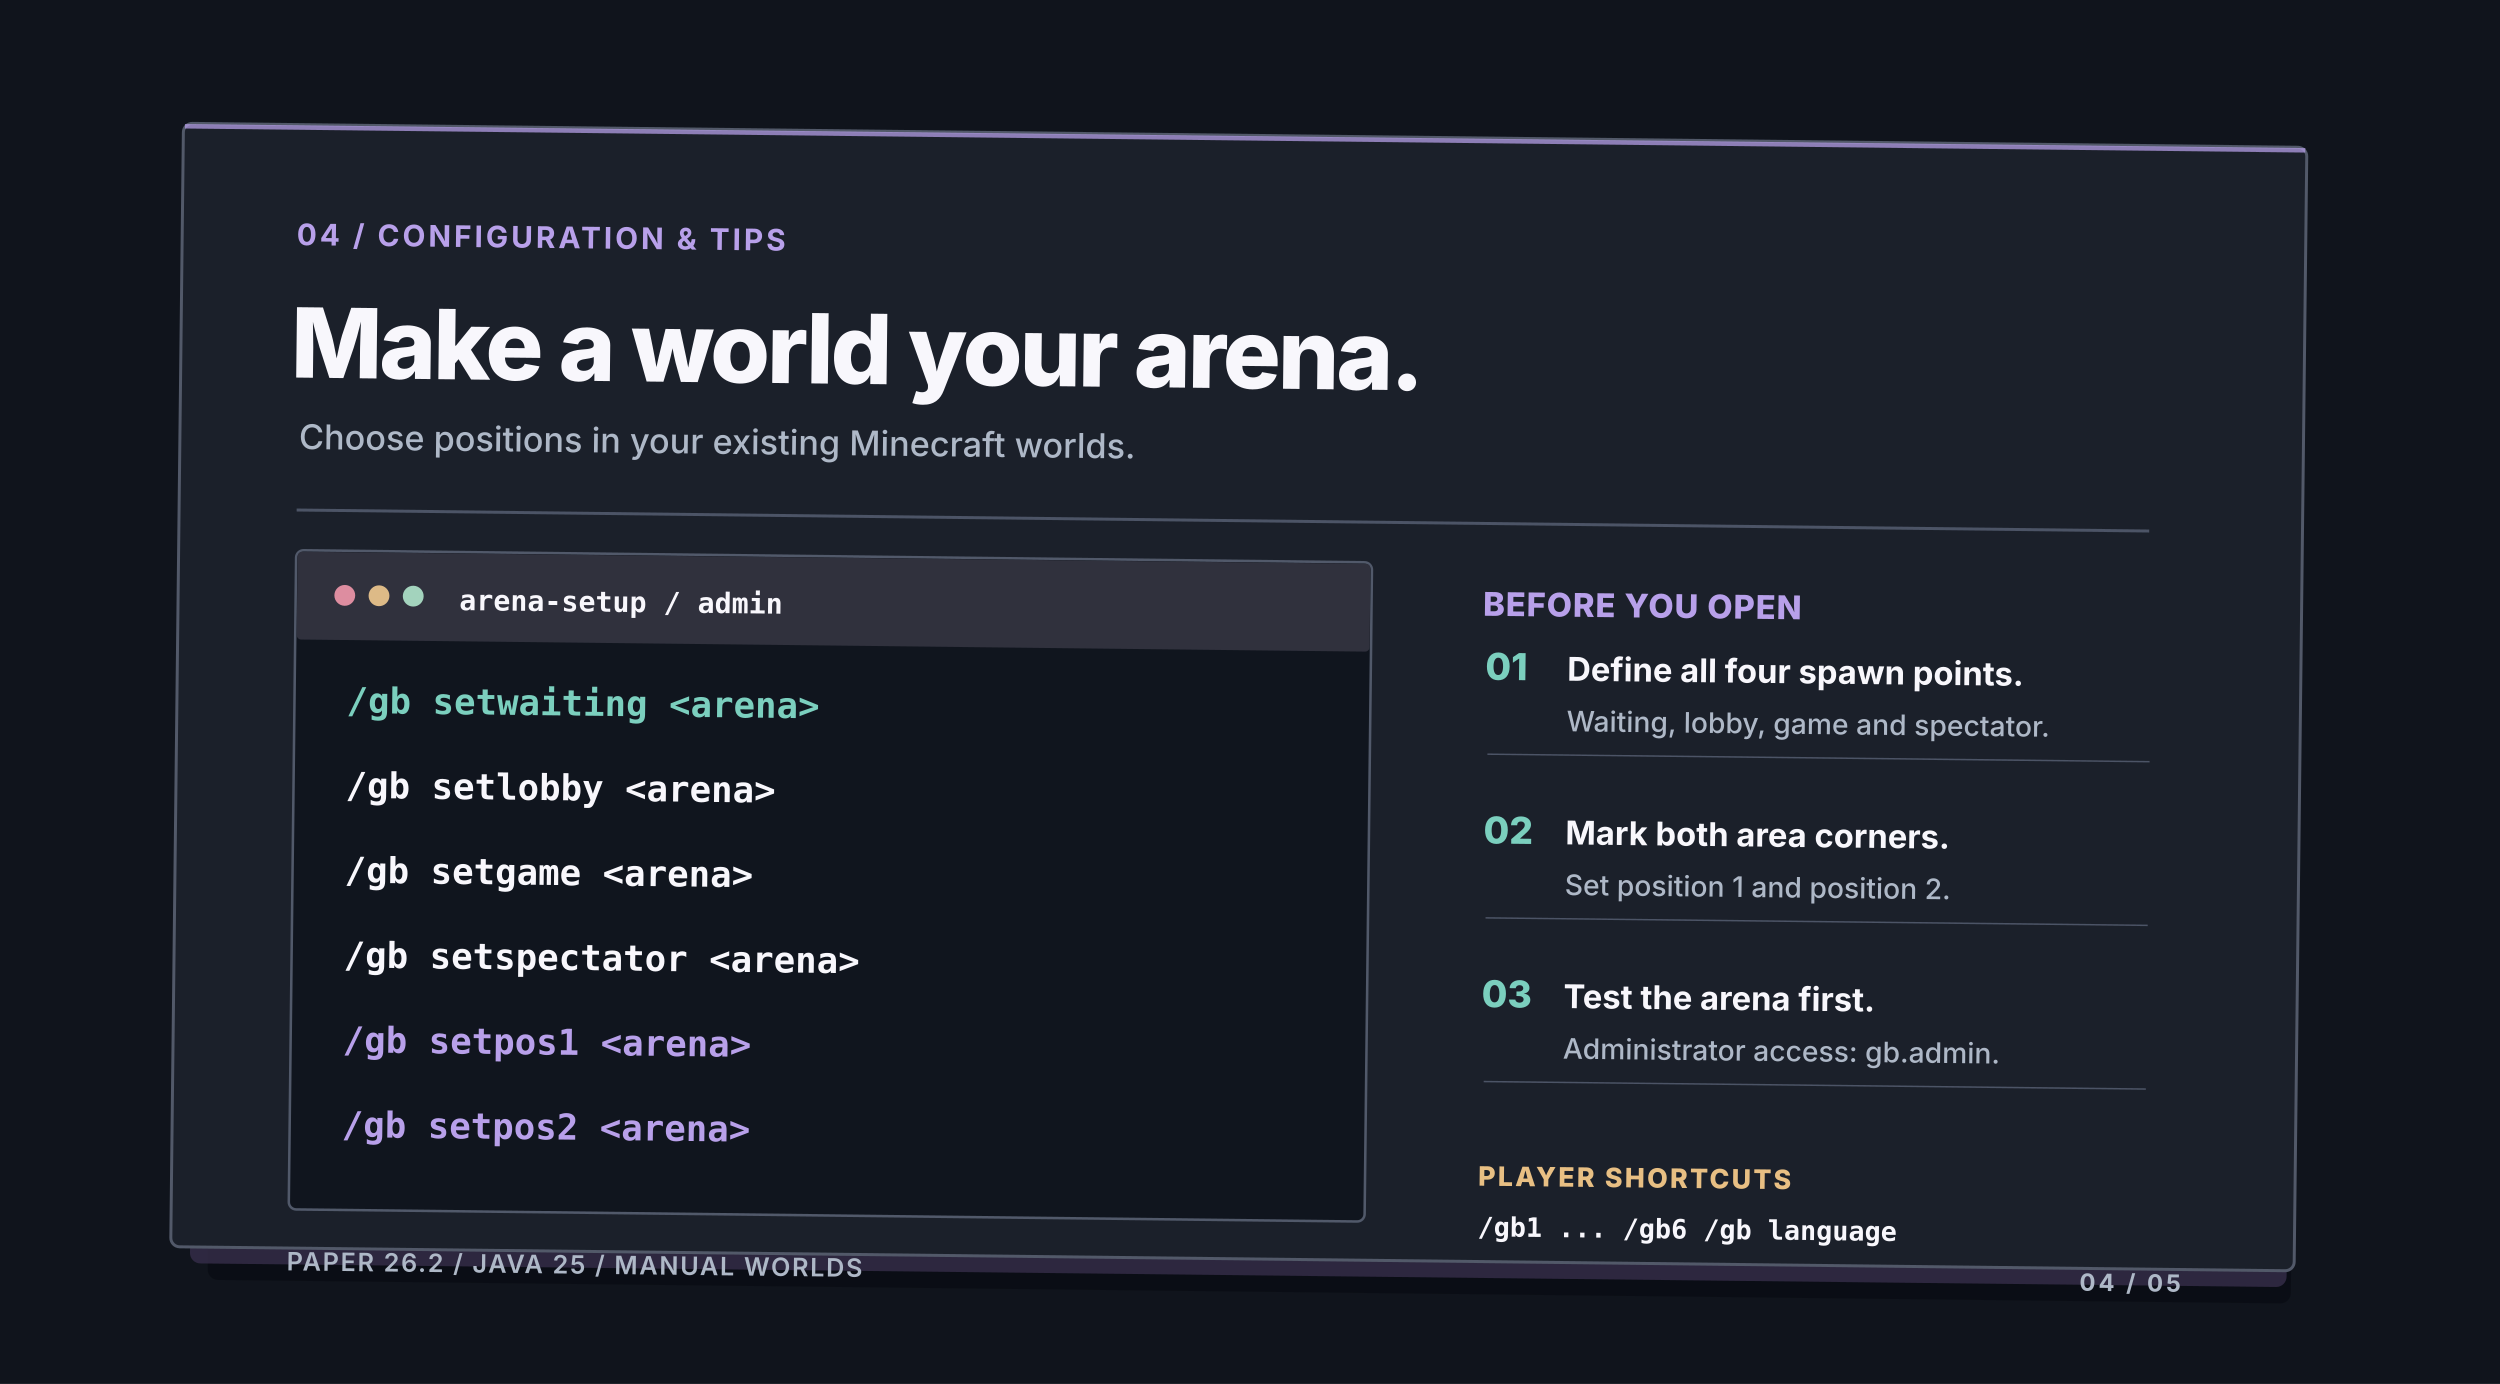
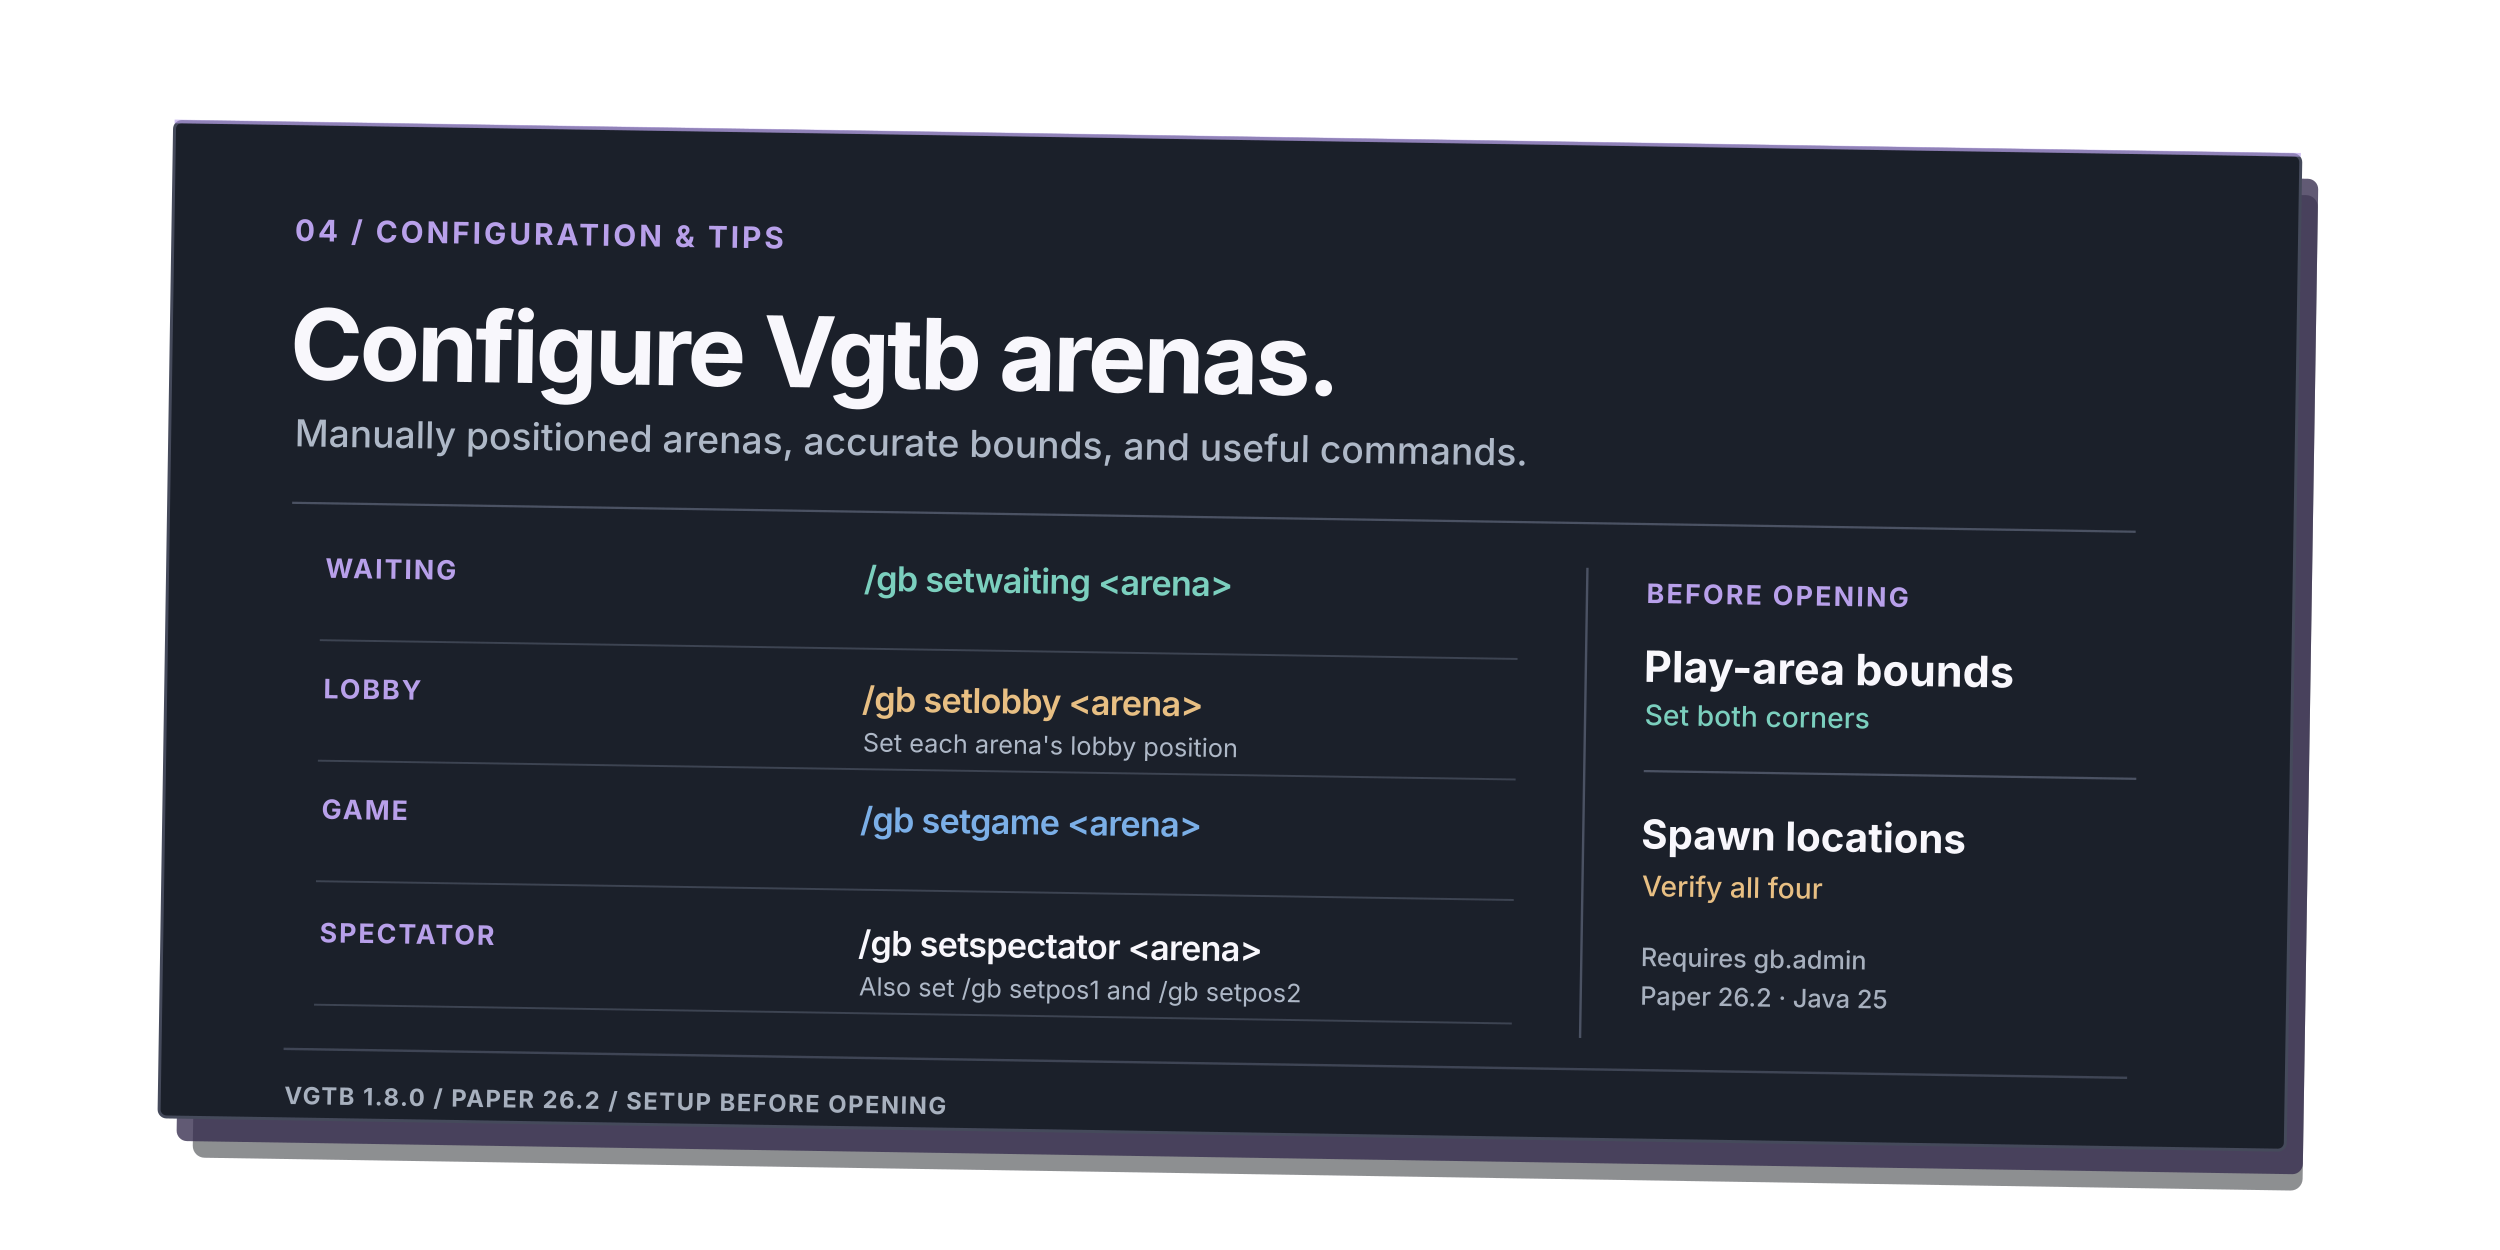
- <svg xmlns="http://www.w3.org/2000/svg" viewBox="0 0 1680 930" width="1680" height="930" role="img" aria-label="Useful verified arena commands and administrator tips.">
-   <defs>
-     <filter id="lift" x="-30%" y="-30%" width="175%" height="175%">
-       <feDropShadow dx="8" dy="10" stdDeviation="8" flood-color="#060911" flood-opacity=".3" />
-     </filter>
-   </defs>
-   <rect x="0" y="0" width="1680" height="930" fill="#10141C" rx="0" />
-   <g transform="rotate(0.65 840 465)">
-     <rect x="144" y="113" width="1400" height="755" fill="#05070D" rx="7" opacity=".48" />
-     <rect x="132" y="102" width="1409" height="755" fill="#362D4A" rx="7" opacity=".8" />
-     <rect x="119" y="91" width="1427" height="755" fill="#1B202A" rx="6" stroke="#525969" stroke-width="2" />
-     <path d="M120 93H1545" fill="none" stroke="#B8A0EA" stroke-width="3" opacity=".73" />
-     <text x="196" y="172" font-family="Inter,Arial,Helvetica,sans-serif" fill="#B8A0EA" font-weight="750" font-size="20" letter-spacing="2">04   /   CONFIGURATION &amp; TIPS</text>
-     <text x="193" y="261" font-family="Inter,Arial,Helvetica,sans-serif" fill="#F8F7FC" font-weight="780" font-size="65" letter-spacing="-2">Make a world your arena.</text>
-     <text x="199" y="309" font-family="Inter,Arial,Helvetica,sans-serif" fill="#AEB8C7" font-weight="490" font-size="23">Choose positions in your existing Minecraft worlds.</text>
-     <path d="M198 350H1443" fill="none" stroke="#4C5466" stroke-width="2" />
-     <rect x="198" y="377" width="723" height="443" fill="#10151E" rx="5" stroke="#51596A" stroke-width="1.7" />
-     <rect x="199" y="378" width="721" height="59" fill="#30313D" rx="3" />
-     <circle cx="231" cy="407" r="7" fill="#DD8DA0" />
-     <circle cx="254" cy="407" r="7" fill="#DDBA87" />
-     <circle cx="277" cy="407" r="7" fill="#A3D3BD" />
-     <text x="308" y="416" font-family="Consolas,Menlo,monospace" fill="#F8F7FC" font-size="19" font-weight="590">arena-setup / admin</text>
-     <text x="233" y="486" font-family="Consolas,Menlo,monospace" fill="#7BCFBE" font-size="24" font-weight="620">/gb setwaiting &lt;arena&gt;</text>
-     <text x="233" y="543" font-family="Consolas,Menlo,monospace" fill="#F8F7FC" font-size="24" font-weight="620">/gb setlobby &lt;arena&gt;</text>
-     <text x="233" y="600" font-family="Consolas,Menlo,monospace" fill="#F8F7FC" font-size="24" font-weight="620">/gb setgame &lt;arena&gt;</text>
-     <text x="233" y="657" font-family="Consolas,Menlo,monospace" fill="#F8F7FC" font-size="24" font-weight="620">/gb setspectator &lt;arena&gt;</text>
-     <text x="233" y="714" font-family="Consolas,Menlo,monospace" fill="#B8A0EA" font-size="24" font-weight="620">/gb setpos1 &lt;arena&gt;</text>
-     <text x="233" y="771" font-family="Consolas,Menlo,monospace" fill="#B8A0EA" font-size="24" font-weight="620">/gb setpos2 &lt;arena&gt;</text>
-     <text x="996" y="412" font-family="Inter,Arial,Helvetica,sans-serif" fill="#B8A0EA" font-weight="780" font-size="22" letter-spacing=".6">BEFORE YOU OPEN</text>
-     <text x="998" y="455" font-family="Inter,Arial,Helvetica,sans-serif" fill="#7BCFBE" font-weight="800" font-size="25">01</text>
-     <text x="1053" y="455" font-family="Inter,Arial,Helvetica,sans-serif" fill="#F8F7FC" font-weight="665" font-size="22">Define all four spawn points.</text>
-     <text x="1053" y="489" font-family="Inter,Arial,Helvetica,sans-serif" fill="#AEB8C7" font-weight="490" font-size="19">Waiting, lobby, game and spectator.</text>
-     <path d="M1000 505H1445" fill="none" stroke="#4C5466" stroke-width="1" />
-     <text x="998" y="565" font-family="Inter,Arial,Helvetica,sans-serif" fill="#7BCFBE" font-weight="800" font-size="25">02</text>
-     <text x="1053" y="565" font-family="Inter,Arial,Helvetica,sans-serif" fill="#F8F7FC" font-weight="665" font-size="22">Mark both area corners.</text>
-     <text x="1053" y="599" font-family="Inter,Arial,Helvetica,sans-serif" fill="#AEB8C7" font-weight="490" font-size="19">Set position 1 and position 2.</text>
-     <path d="M1000 615H1445" fill="none" stroke="#4C5466" stroke-width="1" />
-     <text x="998" y="675" font-family="Inter,Arial,Helvetica,sans-serif" fill="#7BCFBE" font-weight="800" font-size="25">03</text>
-     <text x="1053" y="675" font-family="Inter,Arial,Helvetica,sans-serif" fill="#F8F7FC" font-weight="665" font-size="22">Test the arena first.</text>
-     <text x="1053" y="709" font-family="Inter,Arial,Helvetica,sans-serif" fill="#AEB8C7" font-weight="490" font-size="19">Administrator access: gb.admin.</text>
-     <path d="M1000 725H1445" fill="none" stroke="#4C5466" stroke-width="1" />
-     <text x="997" y="795" font-family="Inter,Arial,Helvetica,sans-serif" fill="#E8BF83" font-weight="780" font-size="18" letter-spacing="1.5">PLAYER SHORTCUTS</text>
-     <text x="997" y="829" font-family="Consolas,Menlo,monospace" fill="#F8F7FC" font-size="18" font-weight="560">/gb1 ... /gb6    /gb language</text>
-     <text x="197" y="861" font-family="Inter,Arial,Helvetica,sans-serif" fill="#AEB8C7" font-weight="610" font-size="17" letter-spacing="1.1">PAPER 26.2   /   JAVA 25   /   MANUAL WORLDS</text>
-     <text x="1470" y="861" font-family="Inter,Arial,Helvetica,sans-serif" fill="#AEB8C7" font-weight="710" font-size="16" text-anchor="end" letter-spacing="2">04 / 05</text>
+ <svg xmlns="http://www.w3.org/2000/svg" viewBox="0 0 1680 840" width="1680" height="840" role="img">
+   <g transform="rotate(0.9 840 428)">
+     <rect x="135" y="120" width="1418" height="669" rx="8" fill="#03060C" opacity=".45" />
+     <rect x="124" y="109" width="1429" height="669" rx="7" fill="#352C4D" opacity=".78" />
+     <rect x="112" y="93" width="1429" height="669" rx="5" fill="#1B202A" stroke="#454A5B" stroke-width="2" />
+     <path d="M112 93H1541" stroke="#B8A0EA" stroke-width="2.5" opacity=".65" />
+     <text x="194" y="172" fill="#B8A0EA" font-family="Inter,Arial,Helvetica,sans-serif" font-size="20" font-weight="750" letter-spacing="2">04  /  CONFIGURATION &amp; TIPS</text>
+     <text x="192" y="265" fill="#F8F7FC" font-family="Inter,Arial,Helvetica,sans-serif" font-size="66" font-weight="730" letter-spacing="-2">Configure Vgtb arenas.</text>
+     <text x="196" y="310" fill="#AEB8C7" font-family="Inter,Arial,Helvetica,sans-serif" font-size="25" font-weight="450">Manually positioned arenas, accurate bounds, and useful commands.</text>
+     <path d="M195 348H1434" fill="none" stroke="#4B5263" stroke-width="1.5" opacity="1" />
+     <text x="218" y="398" fill="#B8A0EA" font-family="Inter,Arial,Helvetica,sans-serif" font-size="18" font-weight="680" letter-spacing="1.3">WAITING</text>
+     <text x="580" y="401" fill="#7BCFBE" font-family="Inter,Arial,Helvetica,sans-serif" font-size="23" font-weight="620" letter-spacing="-0.5">/gb setwaiting &lt;arena&gt;</text>
+     <path d="M215 440H1020" fill="none" stroke="#4B5263" stroke-width="1.3" opacity="0.7" />
+     <text x="218" y="479" fill="#B8A0EA" font-family="Inter,Arial,Helvetica,sans-serif" font-size="18" font-weight="680" letter-spacing="1.3">LOBBY</text>
+     <text x="580" y="482" fill="#E8BF83" font-family="Inter,Arial,Helvetica,sans-serif" font-size="23" font-weight="620" letter-spacing="-0.5">/gb setlobby &lt;arena&gt;</text>
+     <text x="581" y="509" fill="#AEB8C7" font-family="Inter,Arial,Helvetica,sans-serif" font-size="17" font-weight="430">Set each arena's lobby position</text>
+     <path d="M215 521H1020" fill="none" stroke="#4B5263" stroke-width="1.3" opacity="0.7" />
+     <text x="218" y="560" fill="#B8A0EA" font-family="Inter,Arial,Helvetica,sans-serif" font-size="18" font-weight="680" letter-spacing="1.3">GAME</text>
+     <text x="580" y="563" fill="#7BAFE7" font-family="Inter,Arial,Helvetica,sans-serif" font-size="23" font-weight="620" letter-spacing="-0.5">/gb setgame &lt;arena&gt;</text>
+     <path d="M215 602H1020" fill="none" stroke="#4B5263" stroke-width="1.3" opacity="0.7" />
+     <text x="218" y="643" fill="#B8A0EA" font-family="Inter,Arial,Helvetica,sans-serif" font-size="18" font-weight="680" letter-spacing="1.3">SPECTATOR</text>
+     <text x="580" y="646" fill="#F8F7FC" font-family="Inter,Arial,Helvetica,sans-serif" font-size="23" font-weight="620" letter-spacing="-0.5">/gb setspectator &lt;arena&gt;</text>
+     <text x="581" y="673" fill="#AEB8C7" font-family="Inter,Arial,Helvetica,sans-serif" font-size="17" font-weight="430">Also set /gb setpos1 and /gb setpos2</text>
+     <path d="M215 685H1020" fill="none" stroke="#4B5263" stroke-width="1.3" opacity="0.7" />
+     <path d="M1066 378V694" stroke="#4B5263" stroke-width="1.6" />
+     <text x="1106" y="401" fill="#B8A0EA" font-family="Inter,Arial,Helvetica,sans-serif" font-size="18" font-weight="720" letter-spacing="1.5">BEFORE OPENING</text>
+     <text x="1105" y="454" fill="#F8F7FC" font-family="Inter,Arial,Helvetica,sans-serif" font-size="29" font-weight="650">Play-area bounds</text>
+     <text x="1106" y="483" fill="#7BCFBE" font-family="Inter,Arial,Helvetica,sans-serif" font-size="19" font-weight="470">Set both corners</text>
+     <path d="M1106 514H1437" fill="none" stroke="#4B5263" stroke-width="1.5" opacity="1" />
+     <text x="1105" y="566" fill="#F8F7FC" font-family="Inter,Arial,Helvetica,sans-serif" font-size="27" font-weight="650">Spawn locations</text>
+     <text x="1106" y="598" fill="#E8BF83" font-family="Inter,Arial,Helvetica,sans-serif" font-size="19" font-weight="470">Verify all four</text>
+     <text x="1106" y="645" fill="#A7B0BE" font-family="Inter,Arial,Helvetica,sans-serif" font-size="17" font-weight="450">Requires gb.admin</text>
+     <text x="1106" y="671" fill="#A7B0BE" font-family="Inter,Arial,Helvetica,sans-serif" font-size="17" font-weight="450">Paper 26.2 · Java 25</text>
+     <path d="M195 715H1434" fill="none" stroke="#4B5263" stroke-width="1.6" opacity="0.75" />
+     <text x="196" y="752" fill="#A7B0BE" font-family="Inter,Arial,Helvetica,sans-serif" font-size="16" font-weight="650" letter-spacing="1">VGTB 1.8.0  /  PAPER 26.2  /  SETUP BEFORE OPENING</text>
  </g>
</svg>
